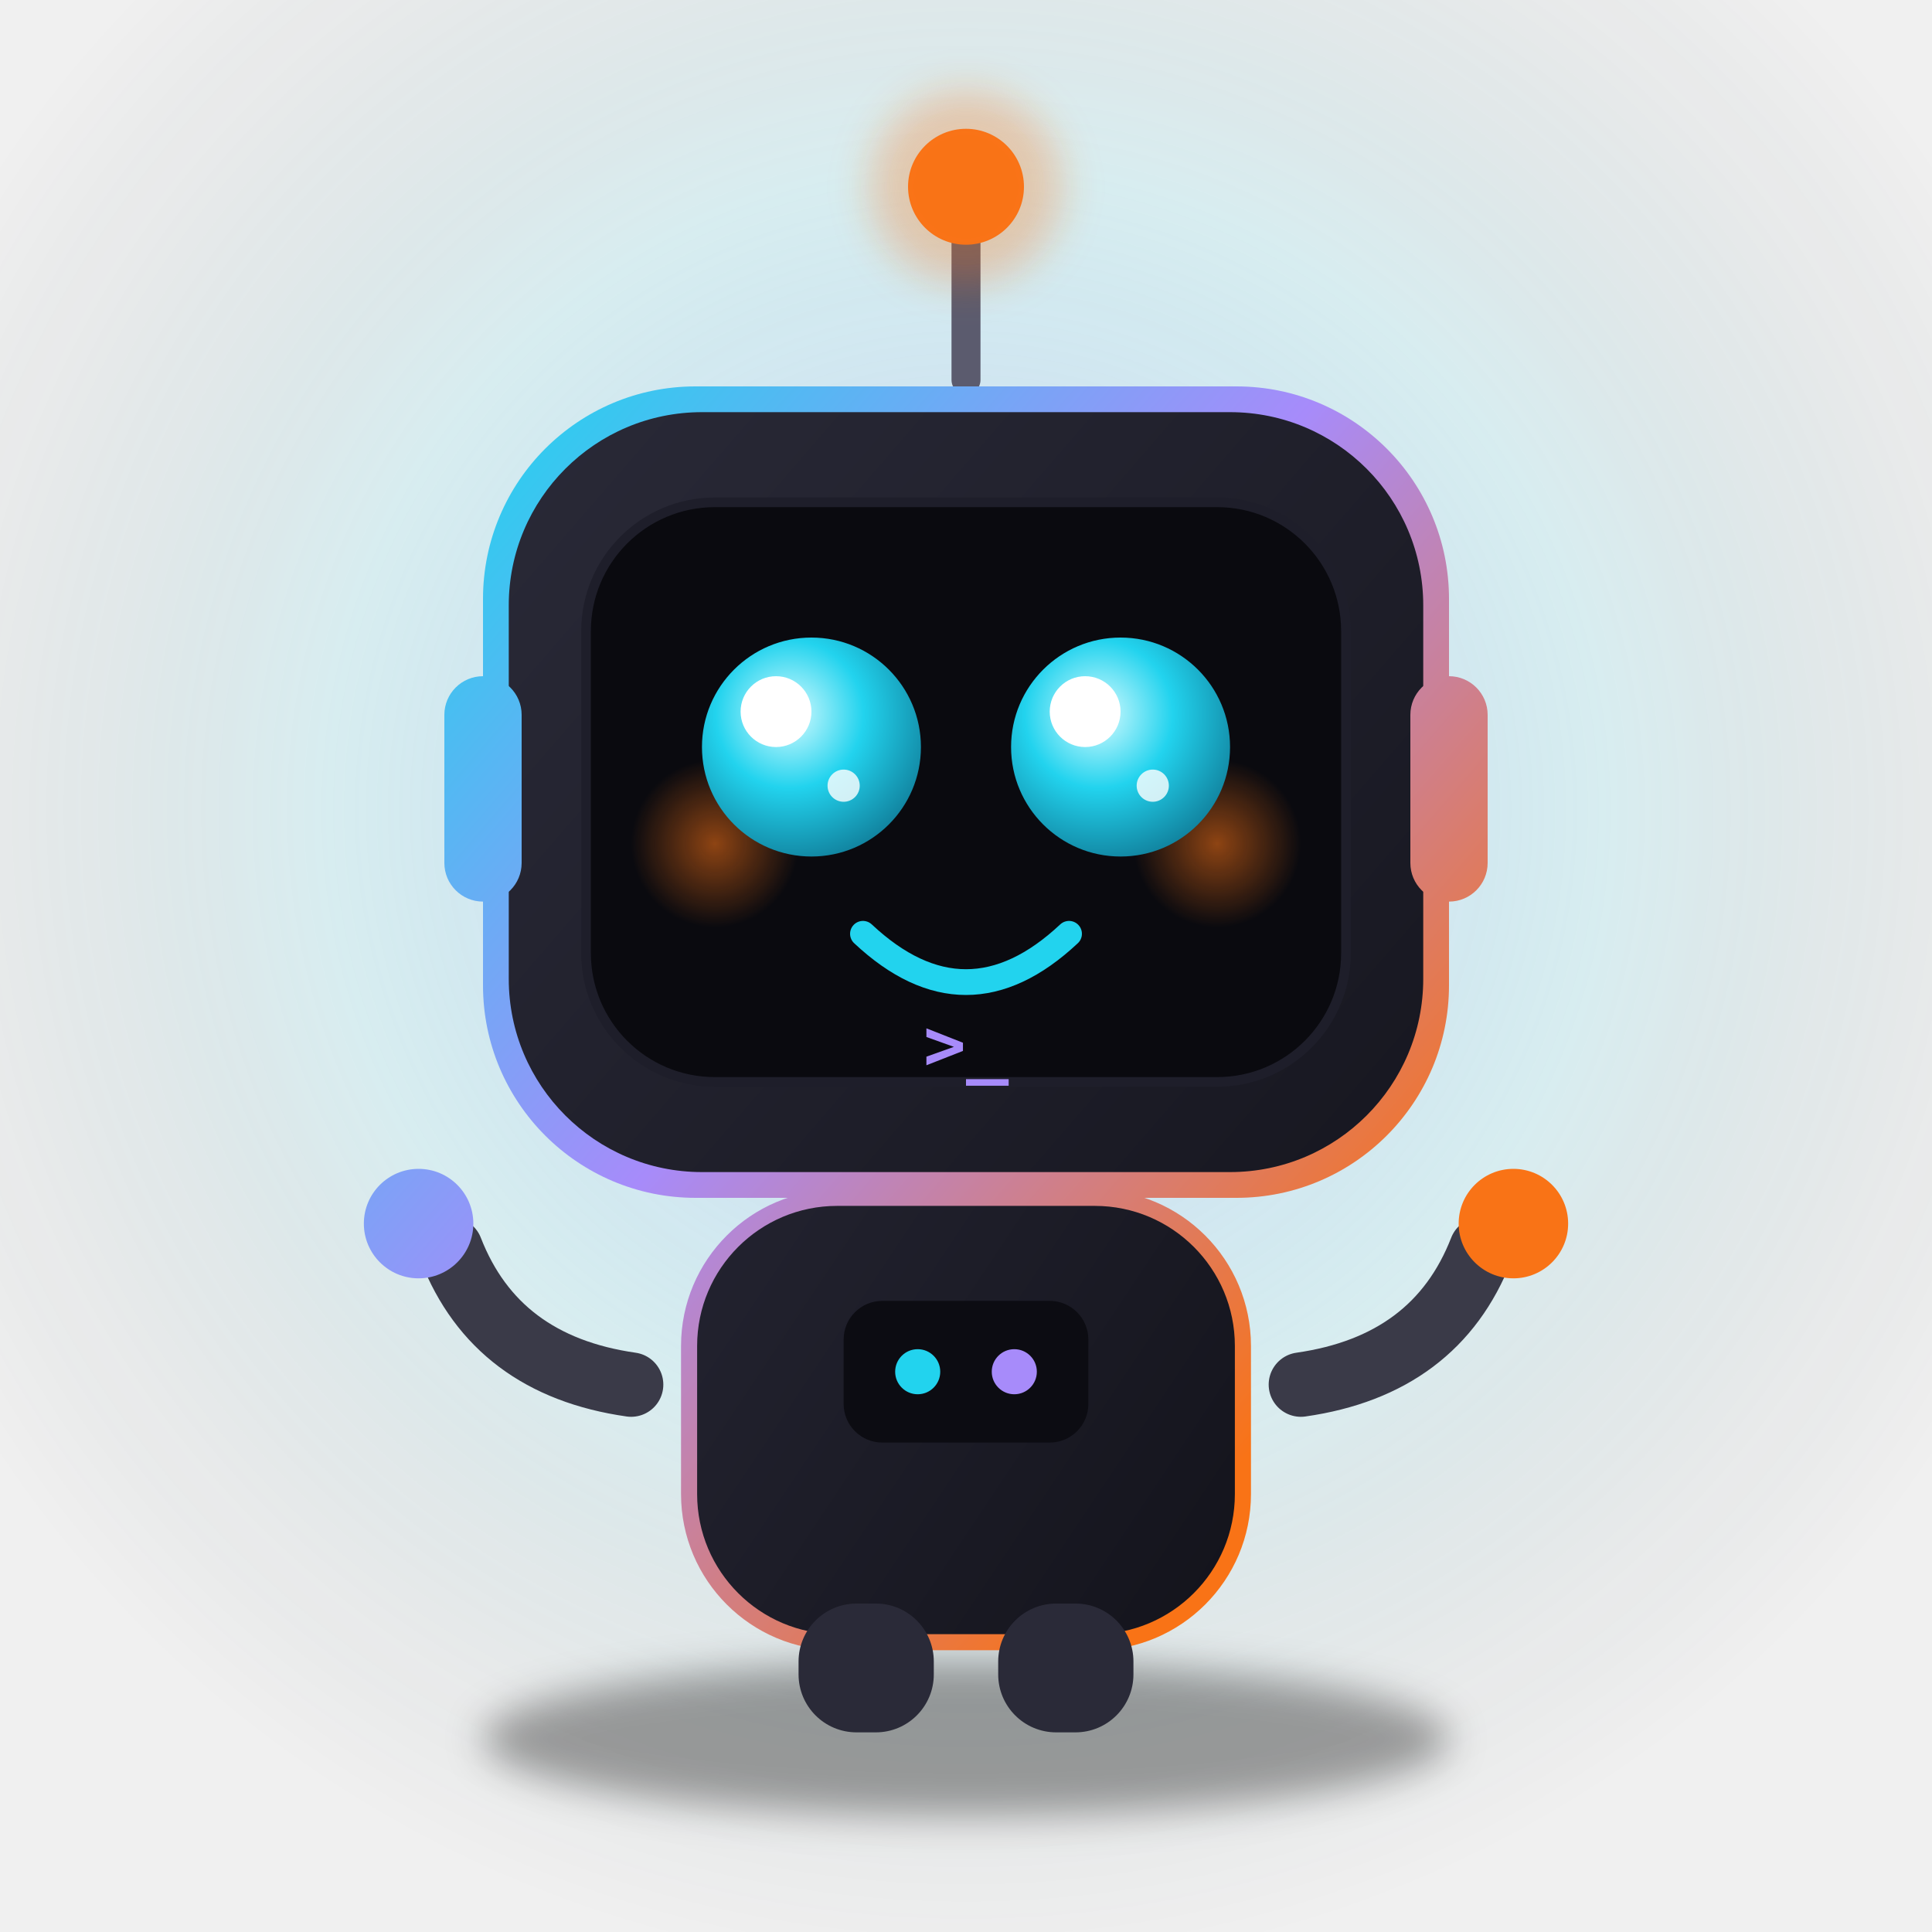
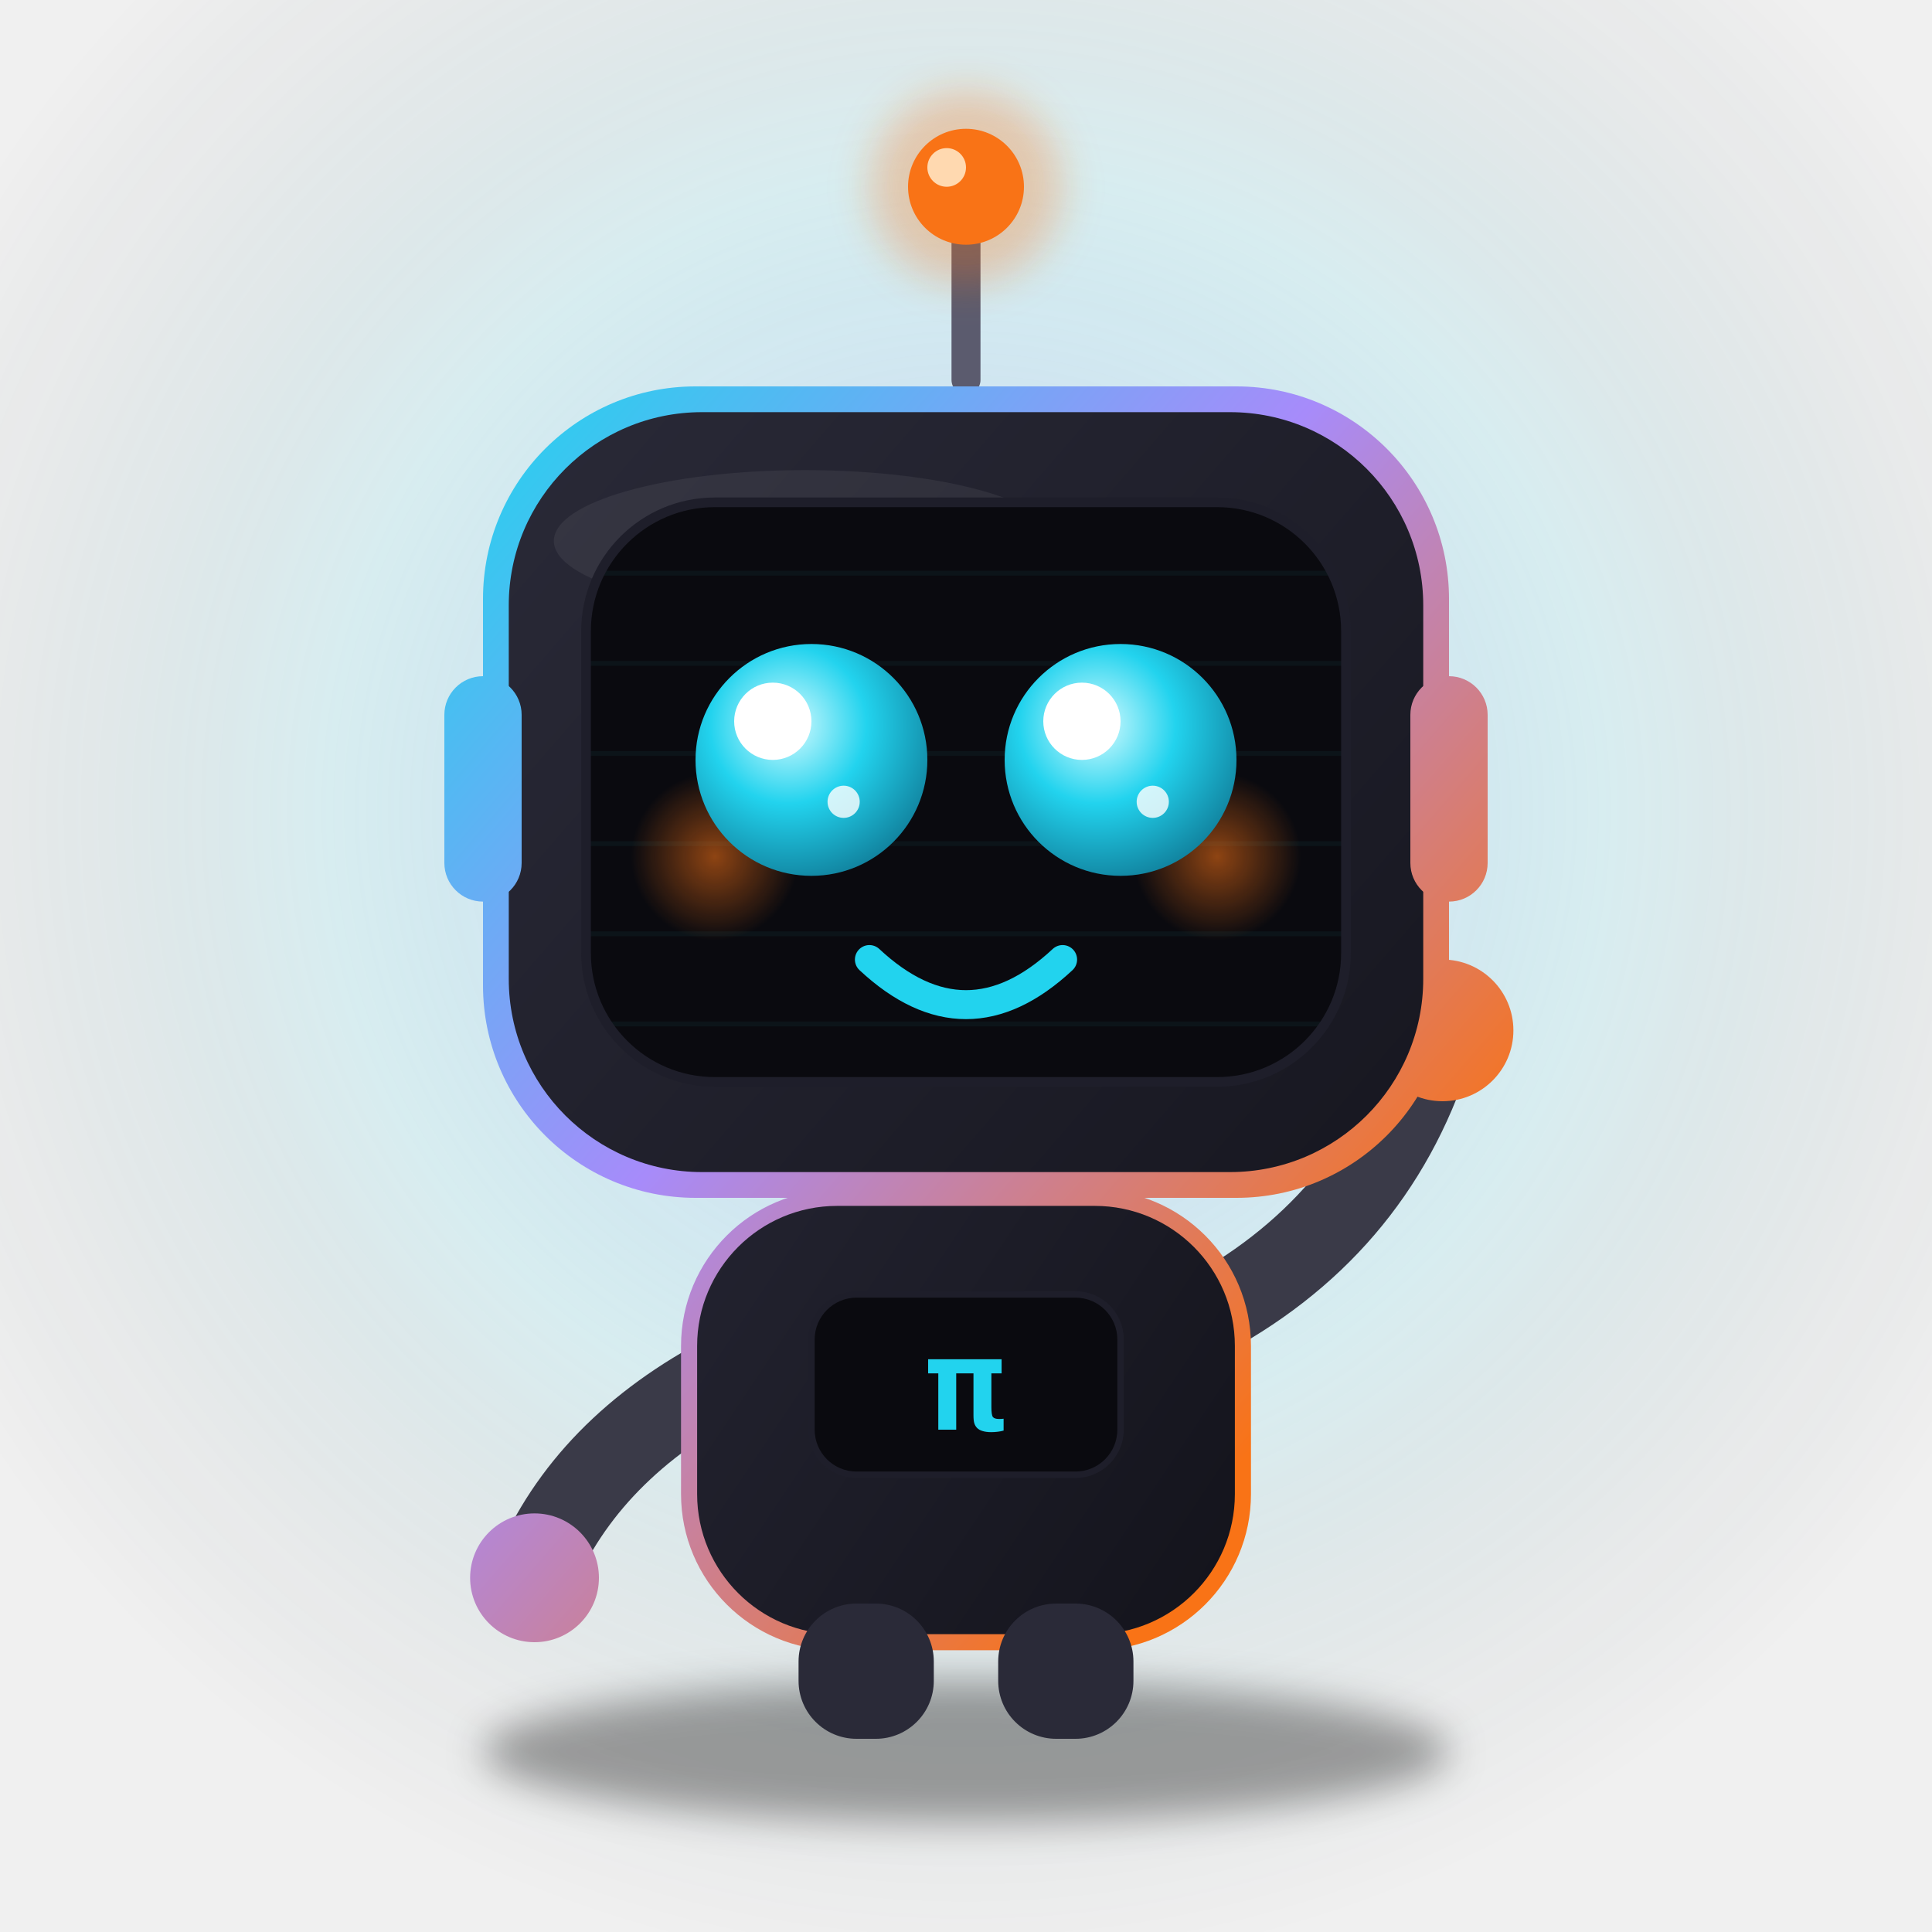
<svg xmlns="http://www.w3.org/2000/svg" width="600" height="600" viewBox="0 0 600 600" role="img" aria-labelledby="t d">
  <defs>
    <radialGradient id="glow" cx="0.5" cy="0.42" r="0.6">
      <stop offset="0" stop-color="#A78BFA" stop-opacity="0.35" />
      <stop offset="0.55" stop-color="#22D3EE" stop-opacity="0.12" />
      <stop offset="1" stop-color="#0B0A10" stop-opacity="0" />
    </radialGradient>
    <linearGradient id="shell" x1="150" y1="120" x2="450" y2="380" gradientUnits="userSpaceOnUse">
      <stop offset="0" stop-color="#2A2A38" />
      <stop offset="1" stop-color="#16161F" />
    </linearGradient>
    <linearGradient id="rim" x1="150" y1="120" x2="450" y2="380" gradientUnits="userSpaceOnUse">
      <stop offset="0" stop-color="#22D3EE" />
      <stop offset="0.5" stop-color="#A78BFA" />
      <stop offset="1" stop-color="#F97316" />
    </linearGradient>
    <linearGradient id="body" x1="210" y1="380" x2="390" y2="500" gradientUnits="userSpaceOnUse">
      <stop offset="0" stop-color="#232330" />
      <stop offset="1" stop-color="#13131B" />
    </linearGradient>
    <radialGradient id="eye" cx="0.4" cy="0.35" r="0.75">
      <stop offset="0" stop-color="#D7FBFF" />
      <stop offset="0.45" stop-color="#22D3EE" />
      <stop offset="1" stop-color="#0E7490" />
    </radialGradient>
    <radialGradient id="cheek" cx="0.5" cy="0.5" r="0.5">
      <stop offset="0" stop-color="#F97316" stop-opacity="0.55" />
      <stop offset="1" stop-color="#F97316" stop-opacity="0" />
    </radialGradient>
    <filter id="soft" x="-30%" y="-30%" width="160%" height="160%">
      <feGaussianBlur stdDeviation="6" />
    </filter>
+     <clipPath id="screenClip">
+       <rect x="182" y="156" width="236" height="180" rx="40" />
+     </clipPath>
  </defs>
  <rect width="600" height="600" fill="url(#glow)" />
-   <ellipse cx="300" cy="540" rx="150" ry="24" fill="#000000" opacity="0.35" filter="url(#soft)" />
+   <ellipse cx="300" cy="544" rx="150" ry="22" fill="#000000" opacity="0.35" filter="url(#soft)" />
  <line x1="300" y1="118" x2="300" y2="70" stroke="#5B5B6E" stroke-width="9" stroke-linecap="round" />
+   <circle cx="300" cy="58" r="30" fill="#F97316" opacity="0.3" filter="url(#soft)" />
  <circle cx="300" cy="58" r="18" fill="#F97316" />
-   <circle cx="300" cy="58" r="30" fill="#F97316" opacity="0.3" filter="url(#soft)" />
-   <g stroke="#3A3A48" stroke-width="20" stroke-linecap="round">
-     <path d="M196 430 q-42 -6 -56 -42" fill="none" />
-     <path d="M404 430 q42 -6 56 -42" fill="none" />
+   <circle cx="294" cy="52" r="6" fill="#FFD9B0" />
+   <g fill="none" stroke="#3A3A48" stroke-width="26" stroke-linecap="round">
+     <path d="M232 424 q-46 22 -64 60" />
+     <path d="M372 410 q54 -28 72 -84" />
  </g>
-   <circle cx="130" cy="380" r="17" fill="url(#rim)" />
-   <circle cx="470" cy="380" r="17" fill="url(#rim)" />
+   <circle cx="166" cy="490" r="20" fill="url(#rim)" />
+   <circle cx="448" cy="320" r="22" fill="url(#rim)" />
+   <circle cx="442" cy="313" r="6" fill="#FFFFFF" opacity="0.6" />
  <rect x="214" y="372" width="172" height="138" rx="46" fill="url(#body)" stroke="url(#rim)" stroke-width="5" />
-   <rect x="262" y="404" width="76" height="44" rx="12" fill="#0C0C12" />
-   <circle cx="285" cy="426" r="7" fill="#22D3EE" />
-   <circle cx="315" cy="426" r="7" fill="#A78BFA" />
-   <rect x="248" y="498" width="42" height="40" rx="18" fill="#2A2A38" />
-   <rect x="310" y="498" width="42" height="40" rx="18" fill="#2A2A38" />
+   <rect x="252" y="402" width="96" height="56" rx="14" fill="#0A0A0F" stroke="#1E1E2A" stroke-width="2" />
+   <text x="300" y="444" text-anchor="middle" font-family="ui-monospace,SFMono-Regular,Menlo,monospace" font-size="40" font-weight="700" fill="#22D3EE">π</text>
+   <rect x="248" y="498" width="42" height="42" rx="18" fill="#2A2A38" />
+   <rect x="310" y="498" width="42" height="42" rx="18" fill="#2A2A38" />
  <rect x="150" y="120" width="300" height="252" rx="66" fill="url(#rim)" />
  <rect x="158" y="128" width="284" height="236" rx="60" fill="url(#shell)" />
+   <ellipse cx="250" cy="168" rx="78" ry="22" fill="#FFFFFF" opacity="0.06" />
  <rect x="138" y="210" width="24" height="70" rx="12" fill="url(#rim)" />
  <rect x="438" y="210" width="24" height="70" rx="12" fill="url(#rim)" />
  <rect x="182" y="156" width="236" height="180" rx="40" fill="#0A0A0F" />
+   <g clip-path="url(#screenClip)" stroke="#22D3EE" stroke-width="1.5" opacity="0.05">
+     <line x1="182" y1="178" x2="418" y2="178" />
+     <line x1="182" y1="206" x2="418" y2="206" />
+     <line x1="182" y1="234" x2="418" y2="234" />
+     <line x1="182" y1="262" x2="418" y2="262" />
+     <line x1="182" y1="290" x2="418" y2="290" />
+     <line x1="182" y1="318" x2="418" y2="318" />
+   </g>
  <rect x="182" y="156" width="236" height="180" rx="40" fill="none" stroke="#1E1E2A" stroke-width="3" />
-   <circle cx="222" cy="262" r="26" fill="url(#cheek)" />
-   <circle cx="378" cy="262" r="26" fill="url(#cheek)" />
-   <circle cx="252" cy="232" r="34" fill="url(#eye)" />
-   <circle cx="348" cy="232" r="34" fill="url(#eye)" />
-   <circle cx="241" cy="221" r="11" fill="#FFFFFF" />
-   <circle cx="337" cy="221" r="11" fill="#FFFFFF" />
-   <circle cx="262" cy="244" r="5" fill="#FFFFFF" opacity="0.8" />
-   <circle cx="358" cy="244" r="5" fill="#FFFFFF" opacity="0.8" />
-   <path d="M268 290 q32 30 64 0" fill="none" stroke="#22D3EE" stroke-width="8" stroke-linecap="round" />
-   <text x="300" y="332" text-anchor="middle" font-family="ui-monospace,SFMono-Regular,Menlo,monospace" font-size="22" font-weight="700" fill="#A78BFA">&gt;_</text>
+   <circle cx="222" cy="266" r="26" fill="url(#cheek)" />
+   <circle cx="378" cy="266" r="26" fill="url(#cheek)" />
+   <circle cx="252" cy="236" r="36" fill="url(#eye)" />
+   <circle cx="348" cy="236" r="36" fill="url(#eye)" />
+   <circle cx="240" cy="224" r="12" fill="#FFFFFF" />
+   <circle cx="336" cy="224" r="12" fill="#FFFFFF" />
+   <circle cx="262" cy="249" r="5" fill="#FFFFFF" opacity="0.8" />
+   <circle cx="358" cy="249" r="5" fill="#FFFFFF" opacity="0.8" />
+   <path d="M270 298 q30 28 60 0" fill="none" stroke="#22D3EE" stroke-width="9" stroke-linecap="round" />
</svg>
